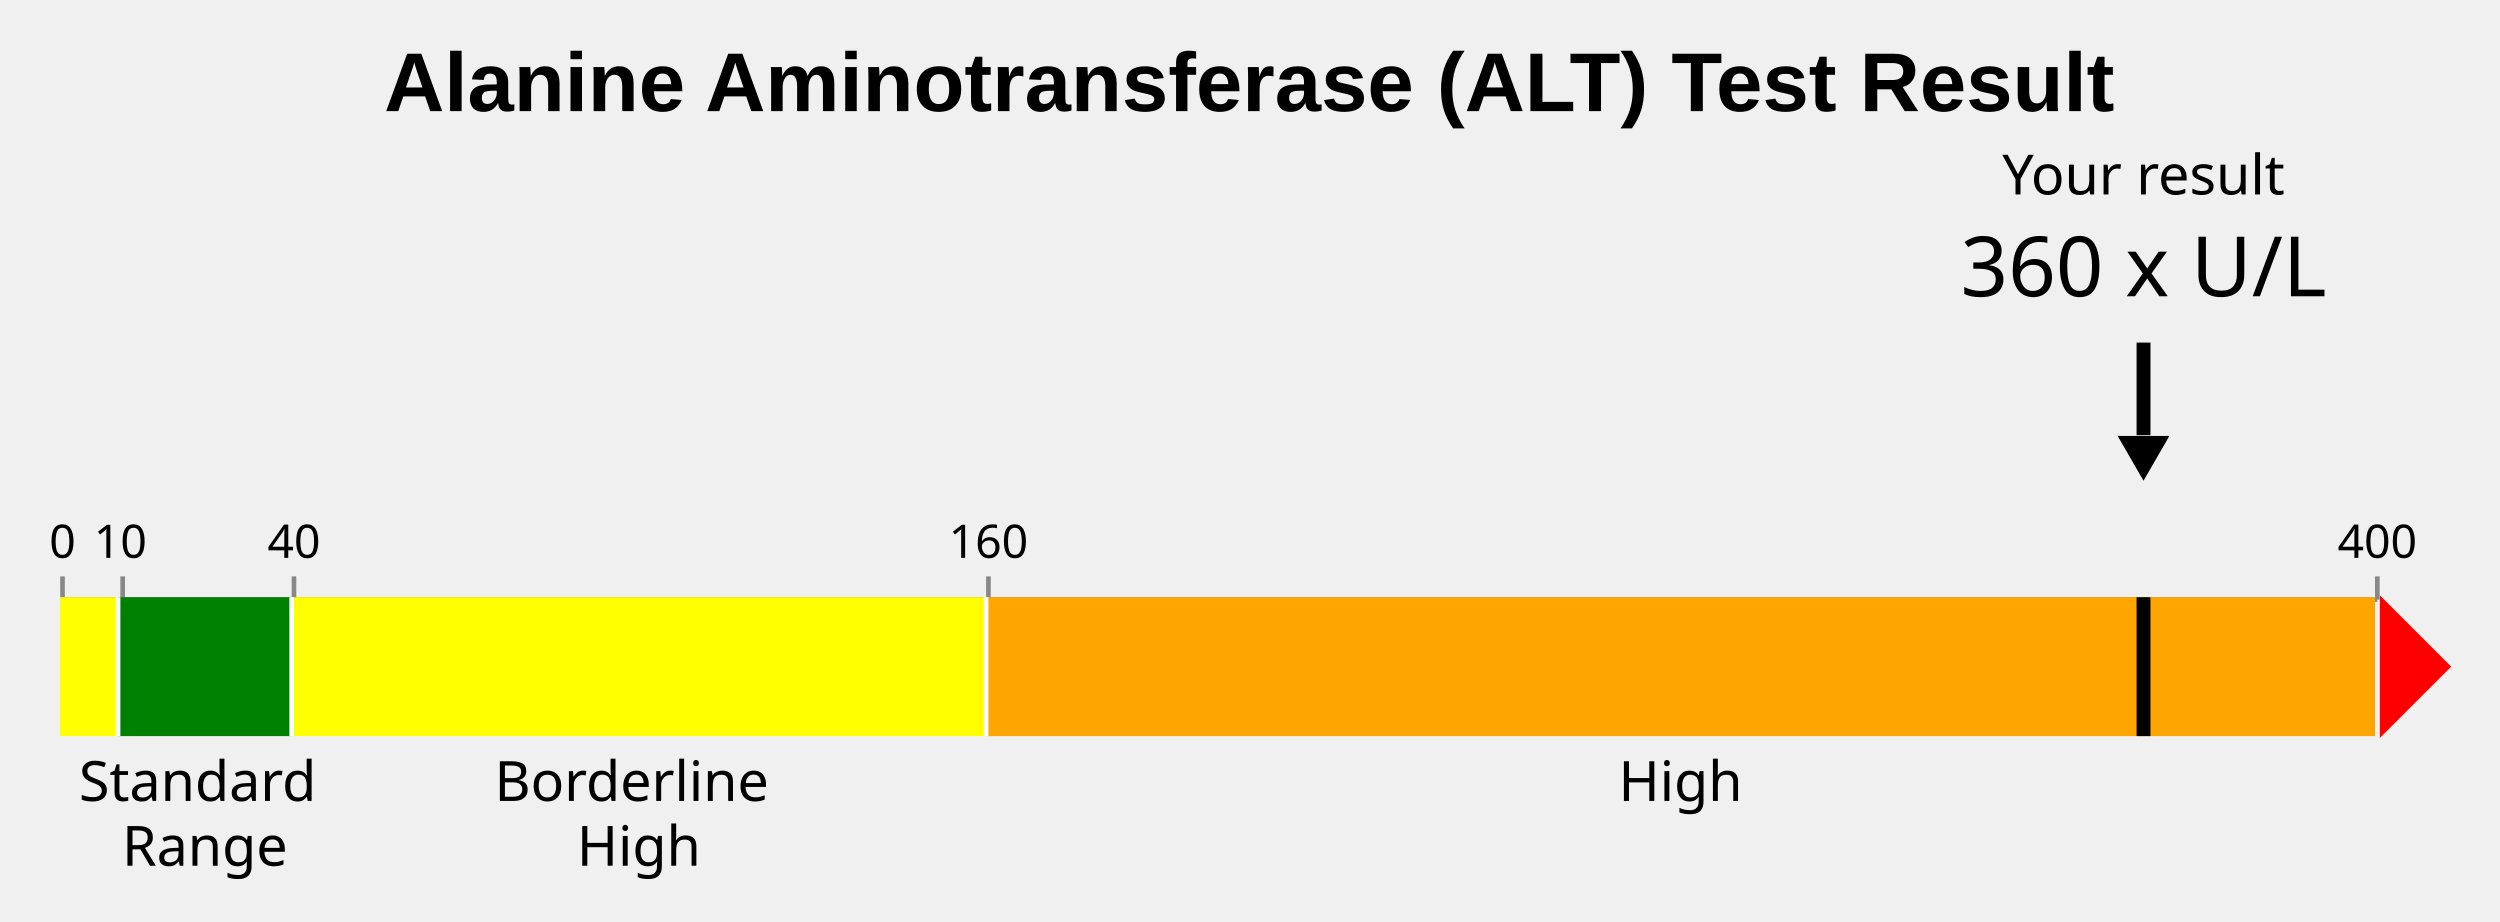
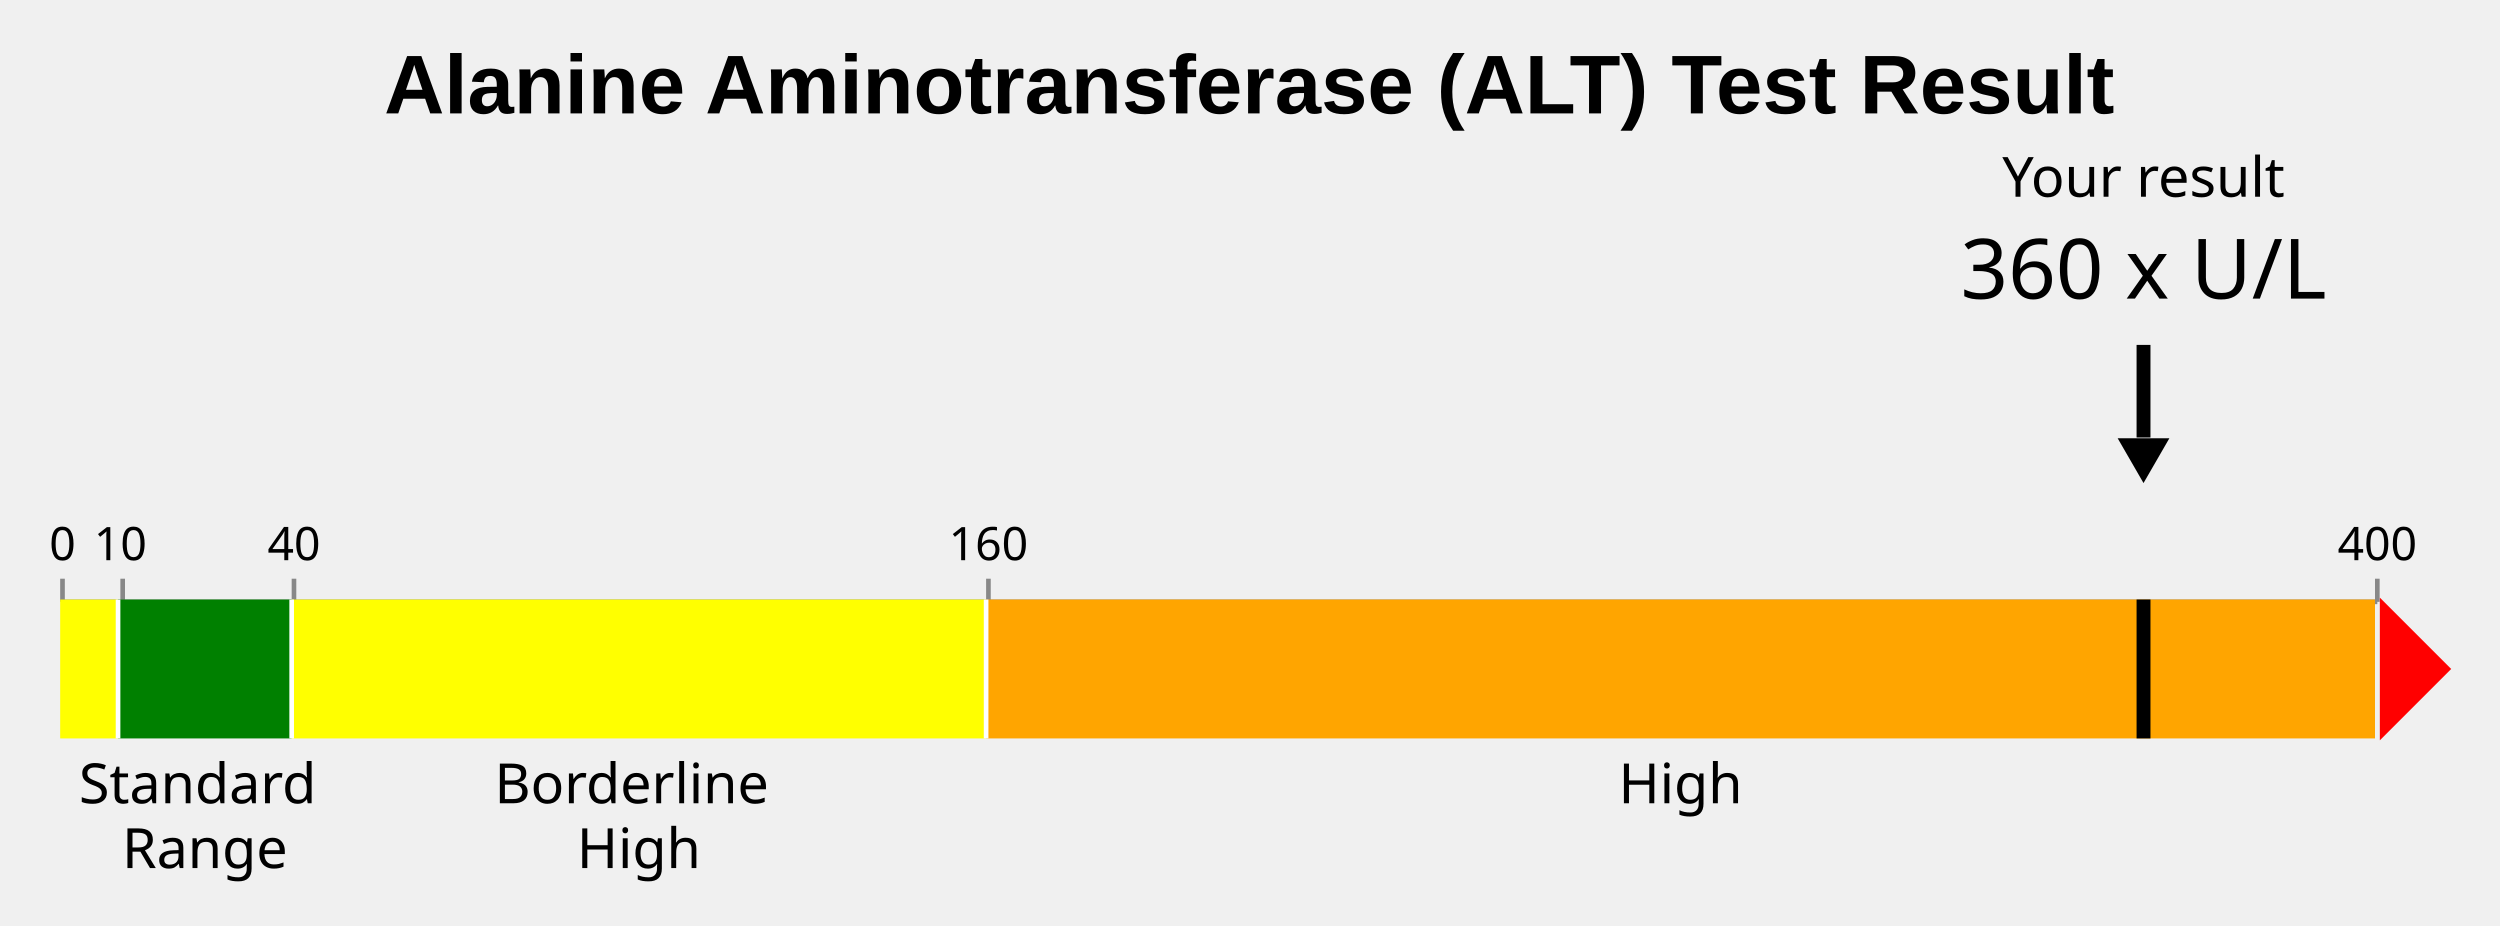
- <svg xmlns="http://www.w3.org/2000/svg" version="1.1" class="marks" width="1080" height="398" viewBox="0 0 540 199">
+ <svg xmlns="http://www.w3.org/2000/svg" version="1.1" class="marks" width="540" height="200" viewBox="0 0 540 199">
  <g fill="none" stroke-miterlimit="10" transform="translate(13,129)">
    <g class="mark-group role-frame root" role="graphics-object" aria-roledescription="group mark container">
      <g transform="translate(0,0)">
        <path class="background" aria-hidden="true" d="M0,0h500v30h-500Z" />
        <g>
          <g class="mark-group role-axis" role="graphics-symbol" aria-roledescription="axis" aria-label="X-axis for a linear scale with values from 0 to 400">
            <g transform="translate(0.5,0.5)">
              <path class="background" aria-hidden="true" d="M0,0h0v0h0Z" pointer-events="none" />
              <g>
                <g class="mark-rule role-axis-tick" pointer-events="none">
                  <line transform="translate(0,0)" x2="0" y2="-5" stroke="#888" stroke-width="1" opacity="1" />
                  <line transform="translate(13,0)" x2="0" y2="-5" stroke="#888" stroke-width="1" opacity="1" />
                  <line transform="translate(50,0)" x2="0" y2="-5" stroke="#888" stroke-width="1" opacity="1" />
                  <line transform="translate(200,0)" x2="0" y2="-5" stroke="#888" stroke-width="1" opacity="1" />
                  <line transform="translate(500,0)" x2="0" y2="-5" stroke="#888" stroke-width="1" opacity="1" />
                </g>
                <g class="mark-text role-axis-label" pointer-events="none">
                  <text text-anchor="middle" transform="translate(0,-9)" font-family="sans-serif" font-size="10px" fill="#000" opacity="1">0</text>
                  <text text-anchor="middle" transform="translate(12.5,-9)" font-family="sans-serif" font-size="10px" fill="#000" opacity="1">10</text>
                  <text text-anchor="middle" transform="translate(50,-9)" font-family="sans-serif" font-size="10px" fill="#000" opacity="1">40</text>
                  <text text-anchor="middle" transform="translate(200,-9)" font-family="sans-serif" font-size="10px" fill="#000" opacity="1">160</text>
                  <text text-anchor="middle" transform="translate(500,-9)" font-family="sans-serif" font-size="10px" fill="#000" opacity="1">400</text>
                </g>
                <g class="mark-rule role-axis-domain" pointer-events="none">
                  <line transform="translate(0,0)" x2="500" y2="0" stroke="#888" stroke-width="1" opacity="1" />
                </g>
              </g>
              <path class="foreground" aria-hidden="true" d="" pointer-events="none" display="none" />
            </g>
          </g>
          <g class="mark-rect role-mark" role="graphics-symbol" aria-roledescription="rect mark container">
            <path d="M0,0h12.5v30h-12.5Z" fill="yellow" />
            <path d="M12.5,0h37.5v30h-37.5Z" fill="green" />
            <path d="M50,0h150v30h-150Z" fill="yellow" />
            <path d="M200,0h300v30h-300Z" fill="orange" />
          </g>
          <g class="mark-text role-mark" role="graphics-object" aria-roledescription="text mark container">
            <text text-anchor="middle" transform="translate(6.25,44)" font-family="sans-serif" font-size="12px" fill="black" />
            <text text-anchor="middle" transform="translate(31.25,44)" font-family="sans-serif" font-size="12px" fill="black">
              <tspan>Standard</tspan>
              <tspan x="0" dy="14">Range</tspan>
            </text>
            <text text-anchor="middle" transform="translate(125,44)" font-family="sans-serif" font-size="12px" fill="black">
              <tspan>Borderline</tspan>
              <tspan x="0" dy="14">High</tspan>
            </text>
            <text text-anchor="middle" transform="translate(350,44)" font-family="sans-serif" font-size="12px" fill="black">High</text>
          </g>
          <g class="mark-rule role-mark" role="graphics-symbol" aria-roledescription="rule mark container">
            <line transform="translate(12.5,0)" x2="0" y2="30" stroke="white" stroke-width="1" />
            <line transform="translate(50,0)" x2="0" y2="30" stroke="white" stroke-width="1" />
            <line transform="translate(200,0)" x2="0" y2="30" stroke="white" stroke-width="1" />
          </g>
          <g class="mark-rule role-mark" role="graphics-symbol" aria-roledescription="rule mark container">
            <line transform="translate(450,-55)" x2="0" y2="20" stroke="black" stroke-width="3" />
          </g>
          <g class="mark-symbol role-mark" role="graphics-symbol" aria-roledescription="symbol mark container">
            <path transform="translate(450,-30)" d="M0,4.841L-5.59,-4.841L5.59,-4.841Z" fill="black" />
          </g>
          <g class="mark-text role-mark" role="graphics-object" aria-roledescription="text mark container">
            <text text-anchor="middle" transform="translate(450,-87)" font-family="sans-serif" font-size="12px" fill="black">Your result</text>
          </g>
          <g class="mark-text role-mark" role="graphics-object" aria-roledescription="text mark container">
            <text text-anchor="middle" transform="translate(450,-65)" font-family="sans-serif" font-size="18px" fill="black">360 x U/L</text>
          </g>
          <g class="mark-rule role-mark" role="graphics-symbol" aria-roledescription="rule mark container">
            <line transform="translate(450,0)" x2="0" y2="30" stroke="black" stroke-width="3" />
          </g>
          <g class="mark-symbol role-mark" role="graphics-symbol" aria-roledescription="symbol mark container">
            <path transform="translate(508.75,15)" d="M-7.706,-15.411L7.706,0L-7.706,15.411Z" fill="red" />
          </g>
          <g class="mark-group role-title">
            <g transform="translate(256.8371,-119)">
              <path class="background" aria-hidden="true" d="M0,0h0v0h0Z" pointer-events="none" />
              <g>
                <g class="mark-text role-title-text" role="graphics-symbol" aria-roledescription="title" aria-label="Title text 'Alanine Aminotransferase (ALT) Test Result'" pointer-events="none">
                  <text text-anchor="middle" transform="translate(0,14)" font-family="Arial" font-size="18px" font-weight="bold" fill="black" opacity="1">Alanine Aminotransferase (ALT) Test Result</text>
                </g>
              </g>
              <path class="foreground" aria-hidden="true" d="" pointer-events="none" display="none" />
            </g>
          </g>
        </g>
        <path class="foreground" aria-hidden="true" d="" display="none" />
      </g>
    </g>
  </g>
</svg>
